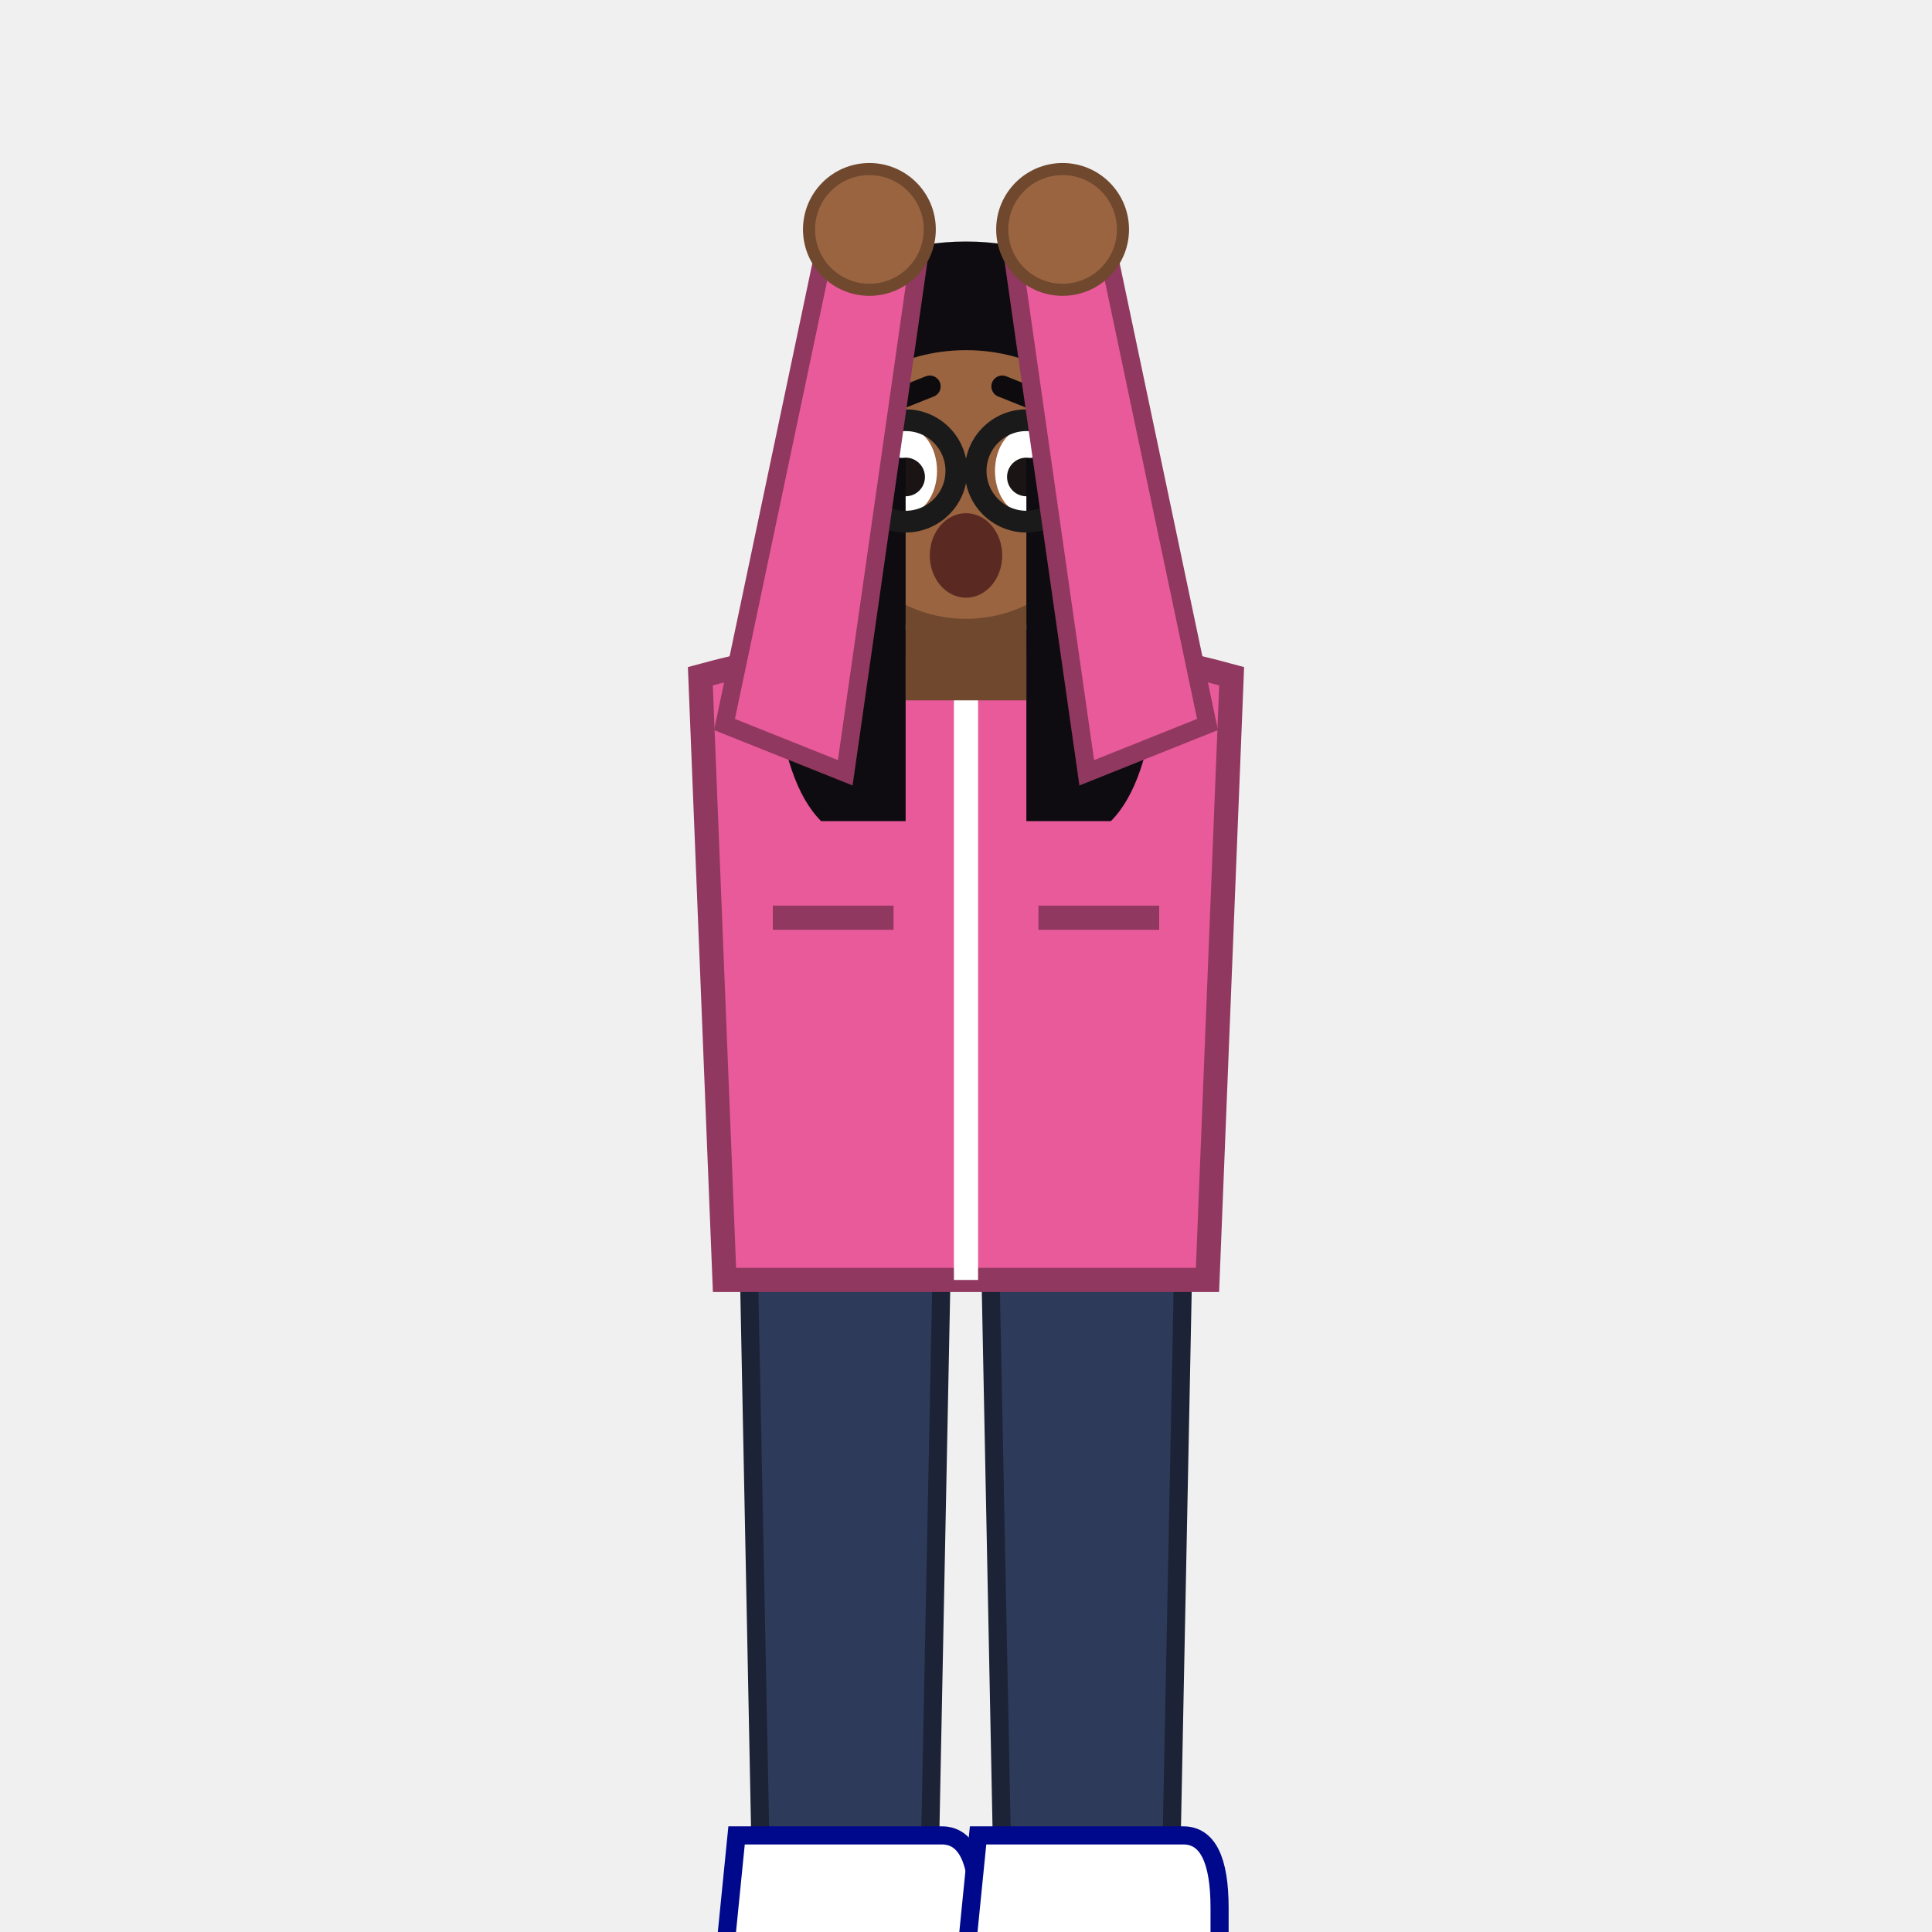
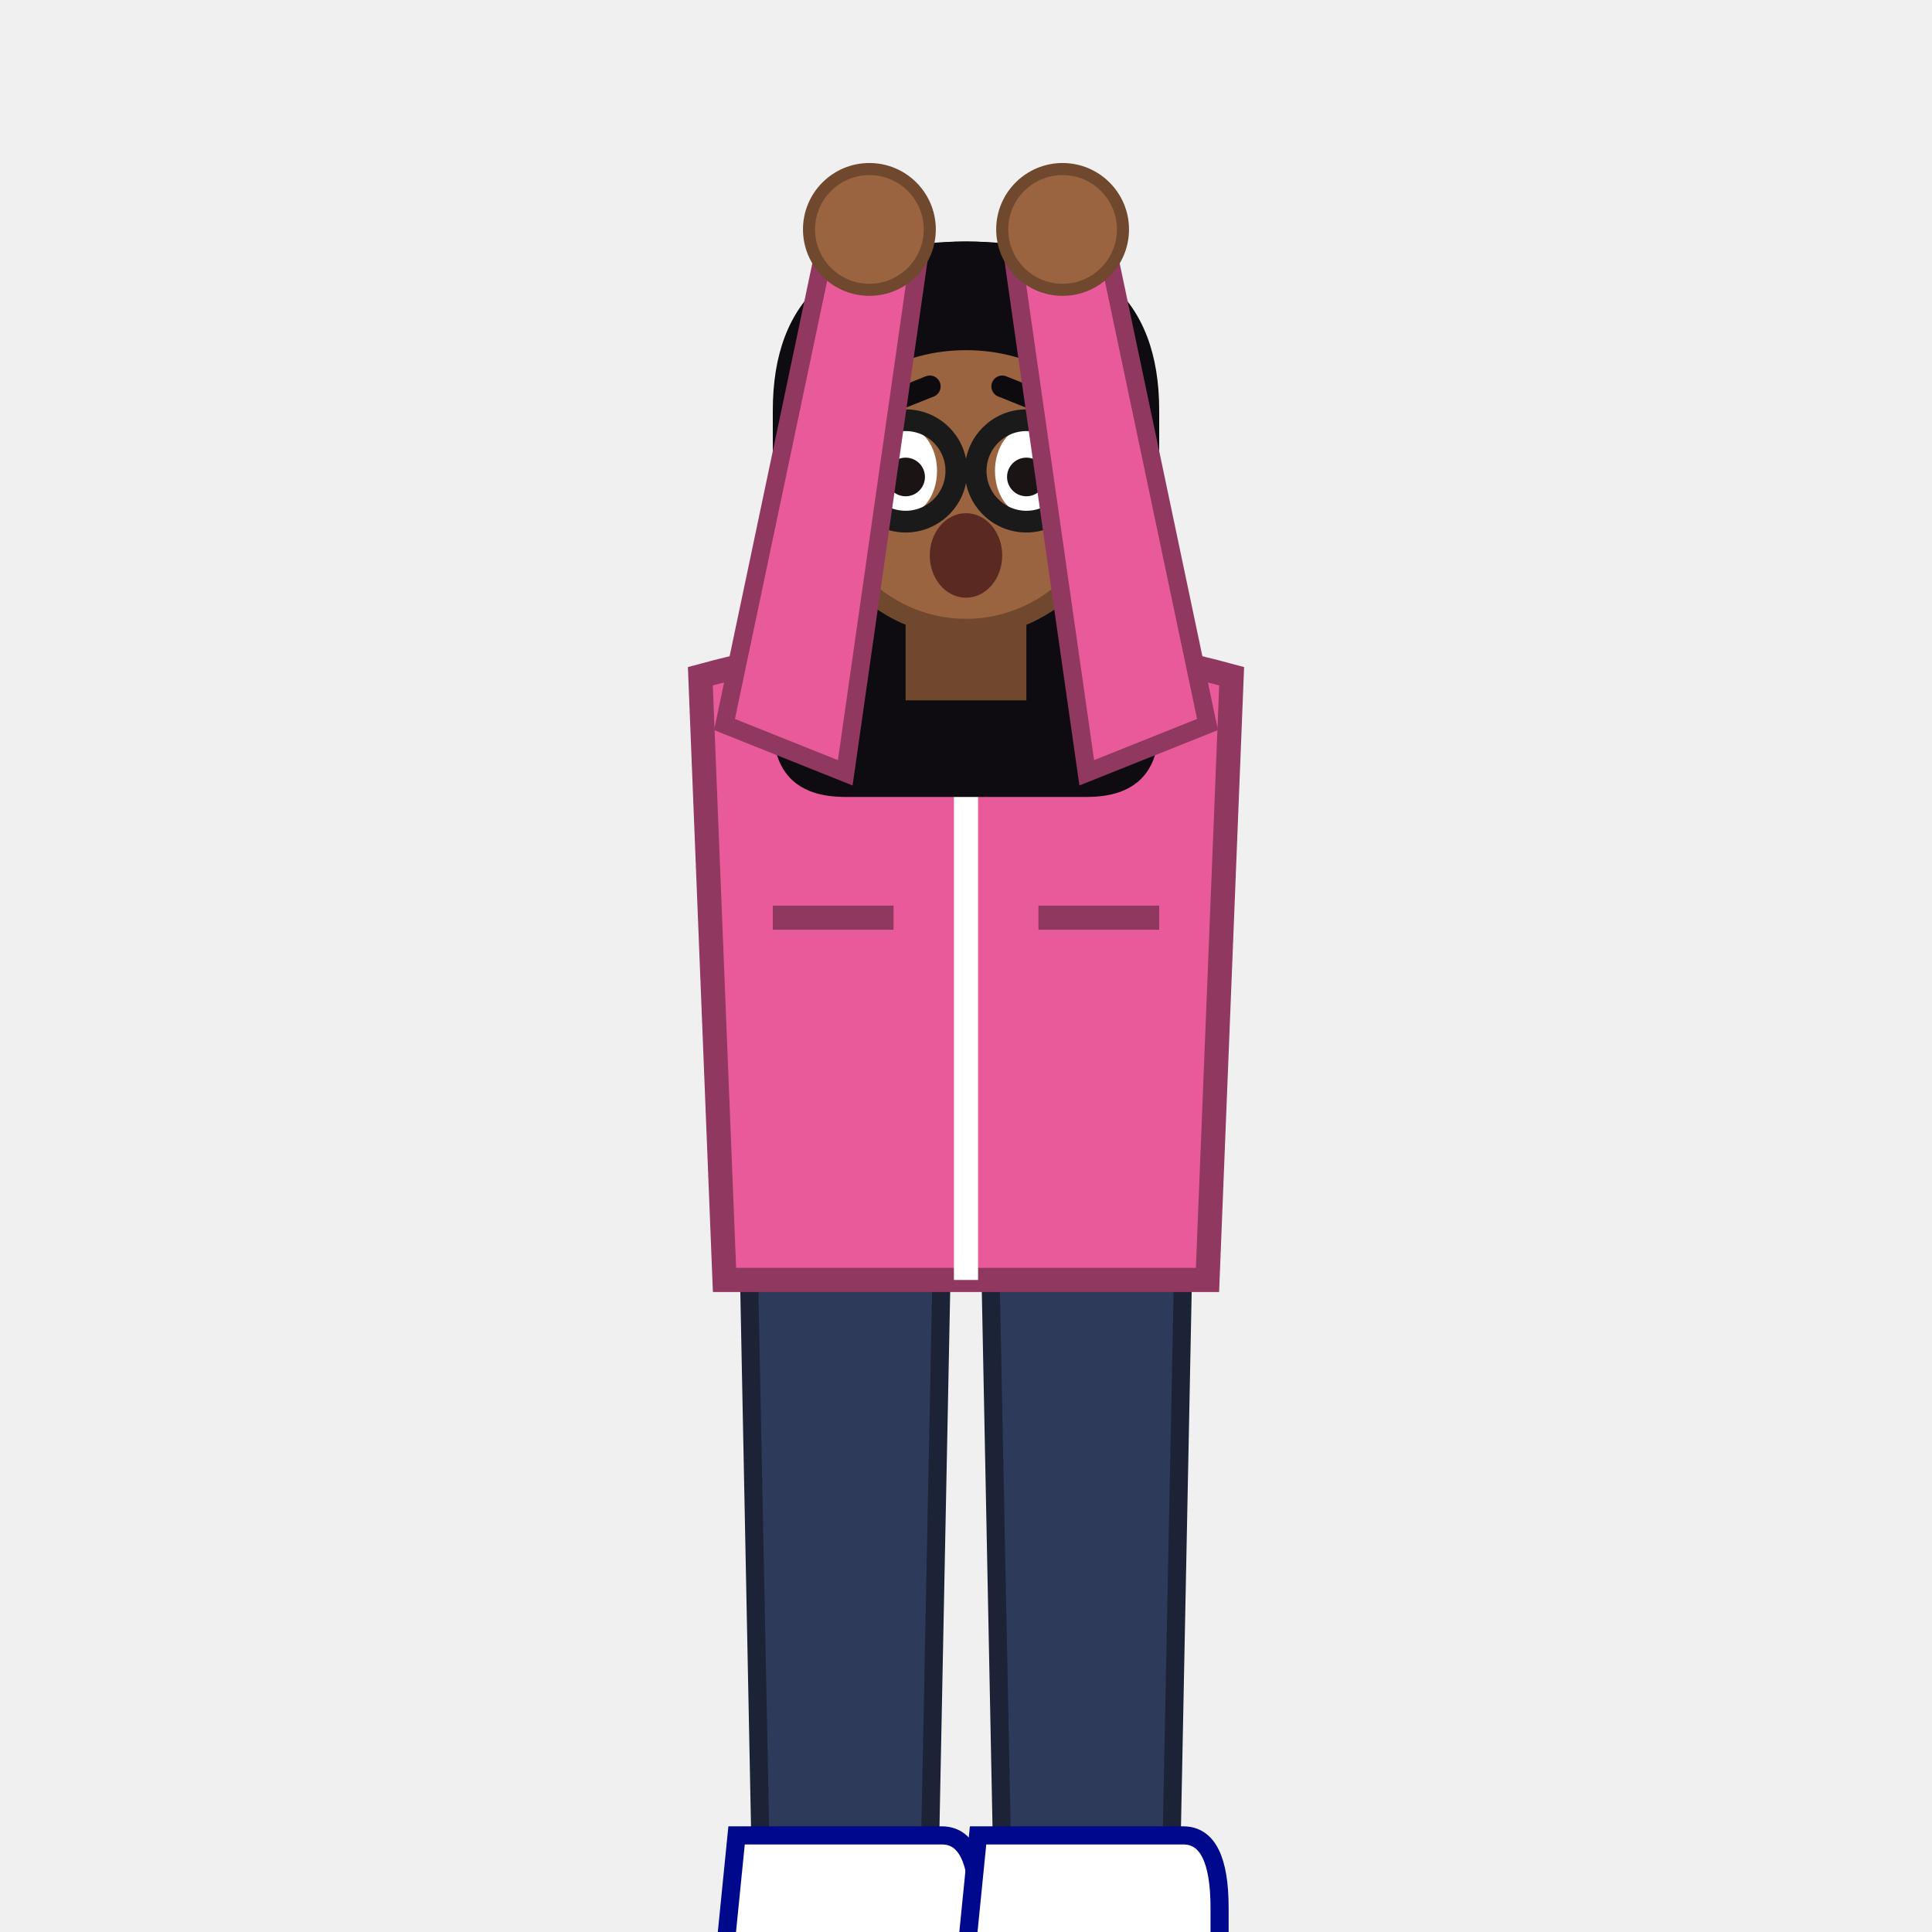
<svg xmlns="http://www.w3.org/2000/svg" width="160" height="160" viewBox="0 0 160 160">
  <defs />
  <g transform="translate(0 6)">
    <path d="M62 98 h16 l-1 50 h-14z" fill="#2E3A5A" stroke="#1c2336" stroke-width="1.5" />
    <path d="M61 146 h17 q3 0 3 6 v4 h-21z" fill="#FFF" stroke="#00088c" stroke-width="1.5" />
    <path d="M82 98 h16 l-1 50 h-14z" fill="#2E3A5A" stroke="#1c2336" stroke-width="1.5" />
    <path d="M81 146 h17 q3 0 3 6 v4 h-21z" fill="#FFF" stroke="#00088c" stroke-width="1.5" />
    <path d="M58 50 Q80 44 102 50 L100 100 H60 Z" fill="#E85A9A" stroke="#90385f" stroke-width="2" />
    <path d="M80 50 V100" stroke="#FFF" stroke-width="2" />
    <path d="M64 70 h10 M86 70 h10" stroke="#90385f" stroke-width="2" />
+     <path d="M64 28 q0 -14 16 -14 q16 0 16 14 v26 q0 6 -6 6 h-20 q-6 0 -6 -6z" fill="#0E0C10" />
    <rect x="75" y="42" width="10" height="10" fill="#6f482e" />
    <ellipse cx="80" cy="32" rx="13" ry="14" fill="#9A6440" stroke="#6f482e" stroke-width="1.5" />
    <ellipse cx="67" cy="33" rx="2.5" ry="4" fill="#9A6440" stroke="#6f482e" />
    <ellipse cx="93" cy="33" rx="2.5" ry="4" fill="#9A6440" stroke="#6f482e" />
    <ellipse cx="75" cy="33" rx="2.6" ry="3.6" fill="#FFF" />
    <ellipse cx="85" cy="33" rx="2.6" ry="3.6" fill="#FFF" />
    <circle cx="75" cy="33.5" r="1.6" fill="#1A1414" />
    <circle cx="85" cy="33.5" r="1.6" fill="#1A1414" />
    <path d="M72 28 l5 -2 M88 28 l-5 -2" stroke="#0d0b0e" stroke-width="1.8" stroke-linecap="round" />
    <ellipse cx="80" cy="40" rx="3" ry="3.5" fill="#5A2A22" />
-     <path d="M65 30 q-3 26 3 32 h7 v-30z M95 30 q3 26 -3 32 h-7 v-30z" fill="#0E0C10" />
    <path d="M66 31 q0 -17 14 -17 q14 0 14 17 q-6 -8 -14 -8 q-8 0 -14 8z" fill="#0E0C10" />
    <g fill="none" stroke="#1A1A1A" stroke-width="1.8">
      <circle cx="75" cy="33" r="4.2" />
      <circle cx="85" cy="33" r="4.2" />
      <path d="M79 33 h2" />
    </g>
    <path d="M60 54 L68 16 L76 16 L70 58Z" fill="#E85A9A" stroke="#90385f" stroke-width="1.5" />
    <circle cx="72" cy="13" r="5" fill="#9A6440" stroke="#6f482e" />
    <path d="M100 54 L92 16 L84 16 L90 58Z" fill="#E85A9A" stroke="#90385f" stroke-width="1.5" />
    <circle cx="88" cy="13" r="5" fill="#9A6440" stroke="#6f482e" />
  </g>
</svg>
